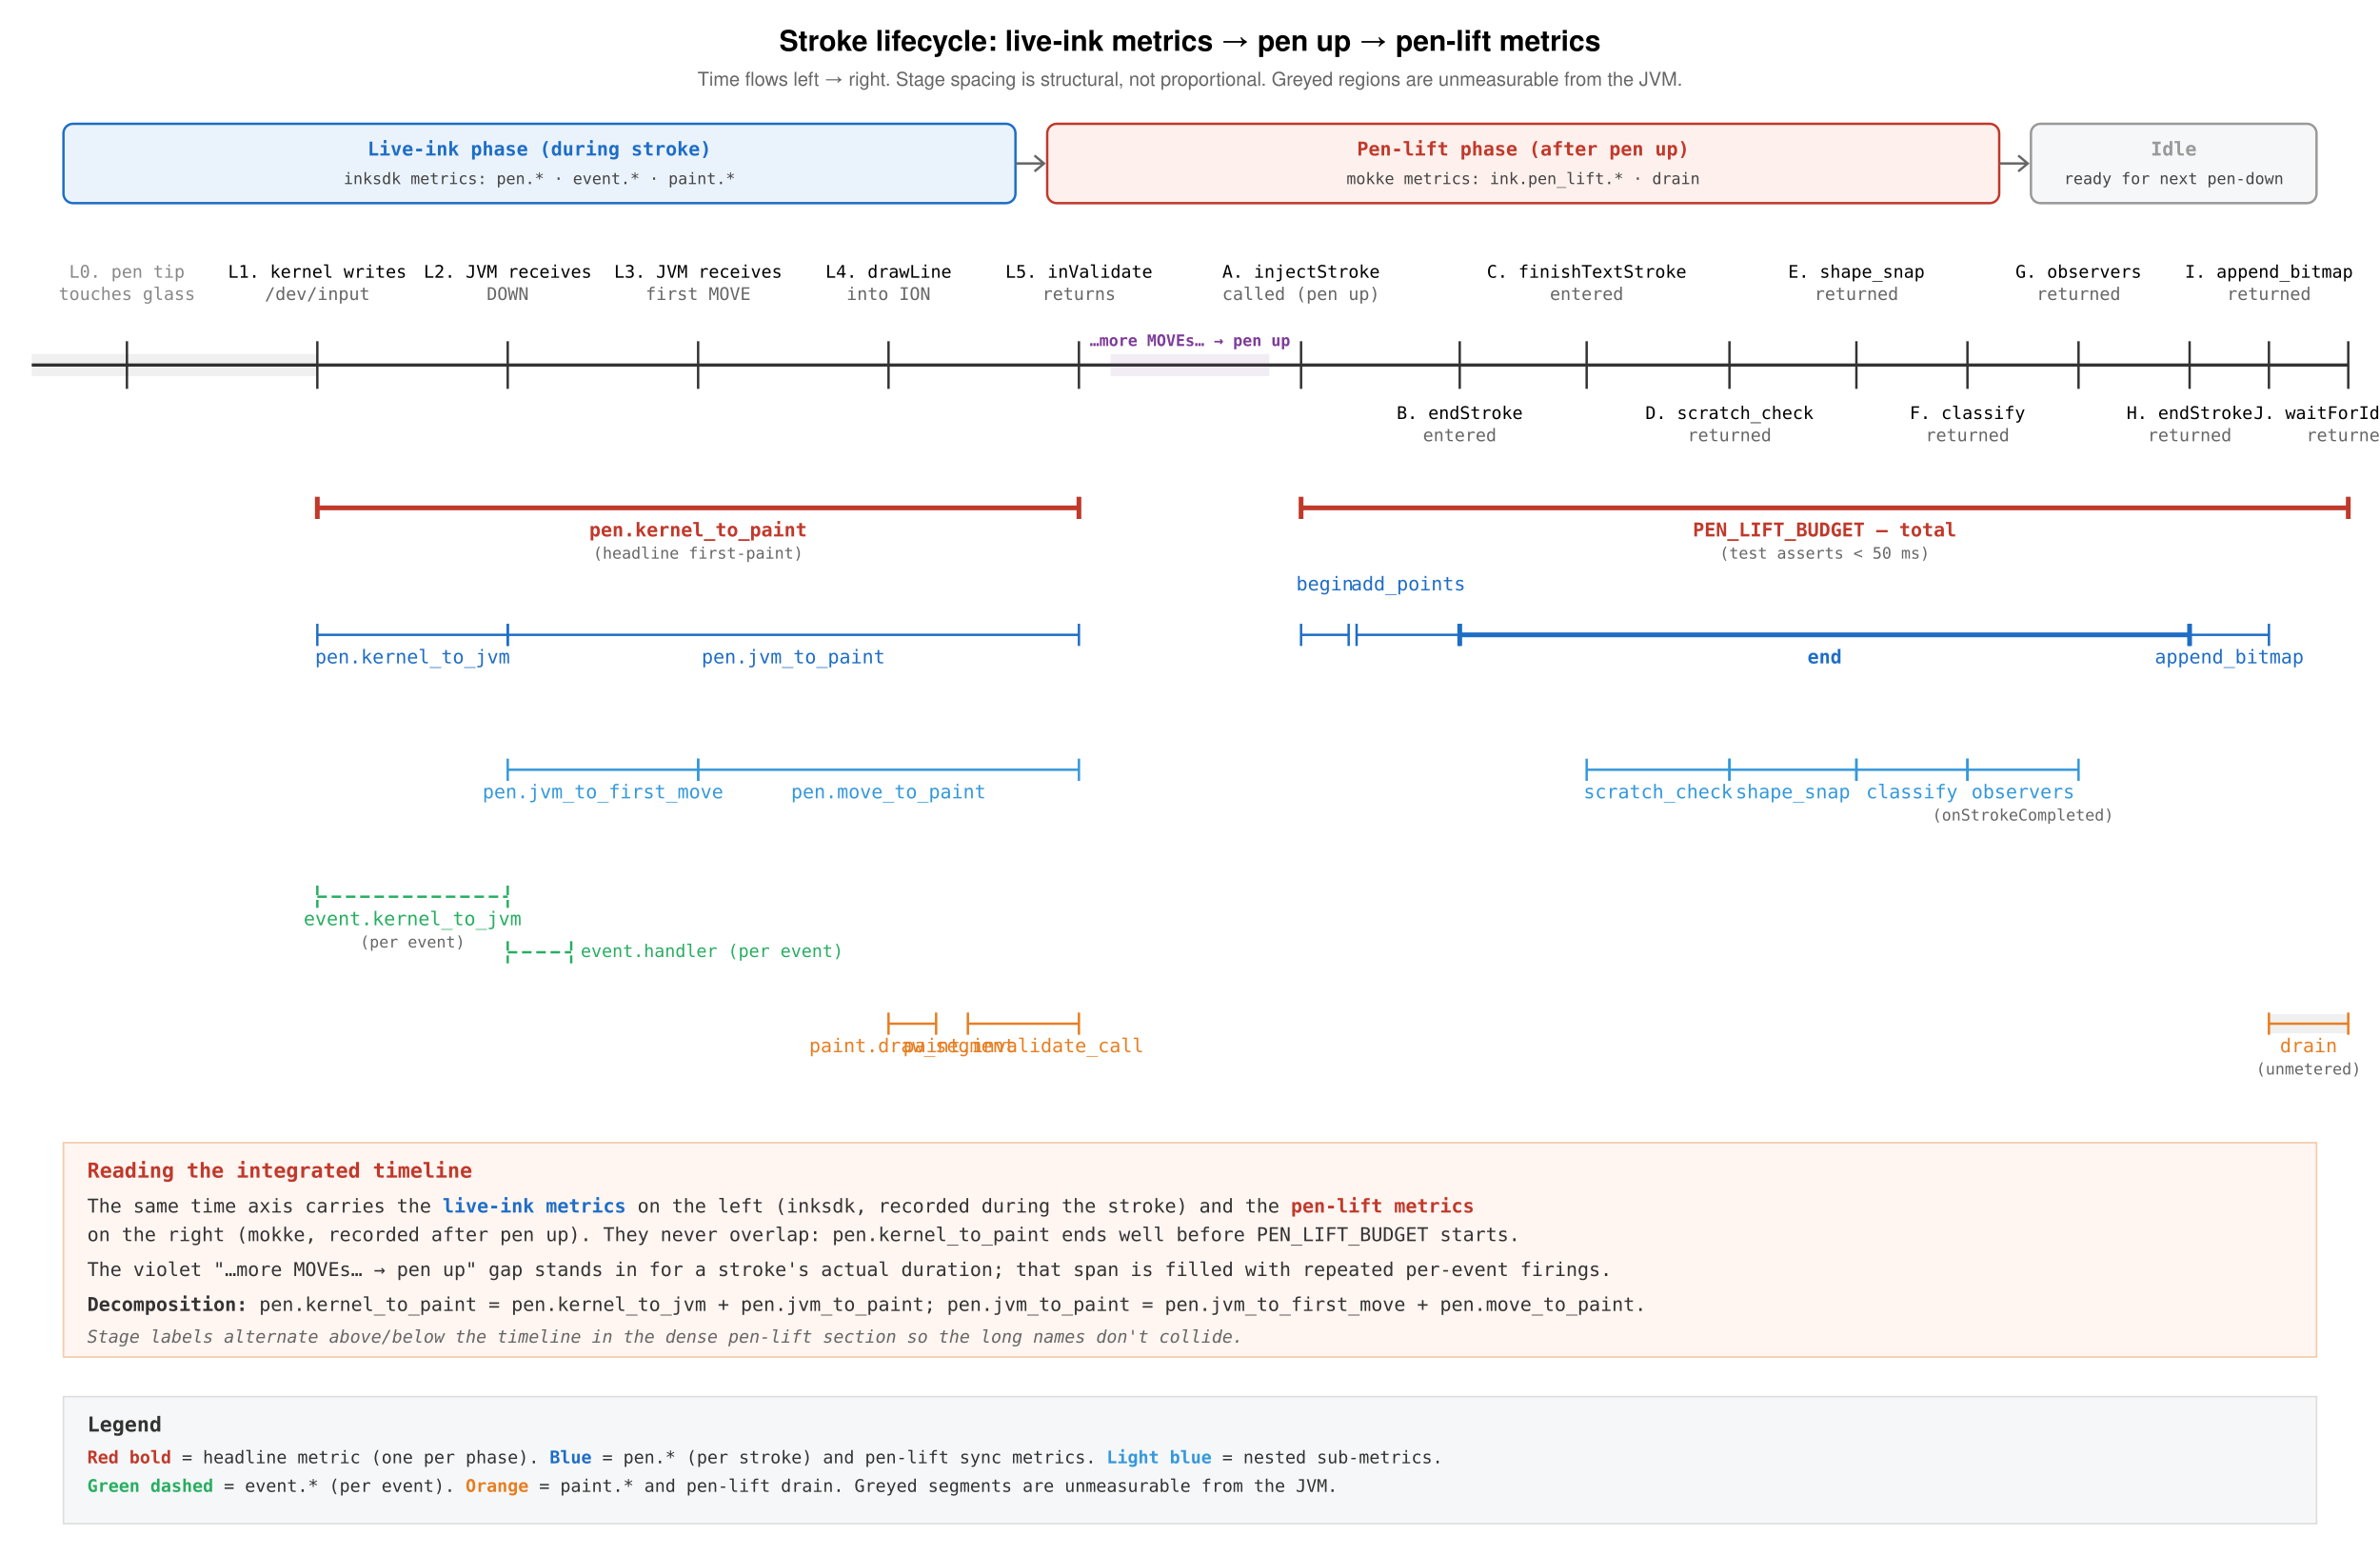
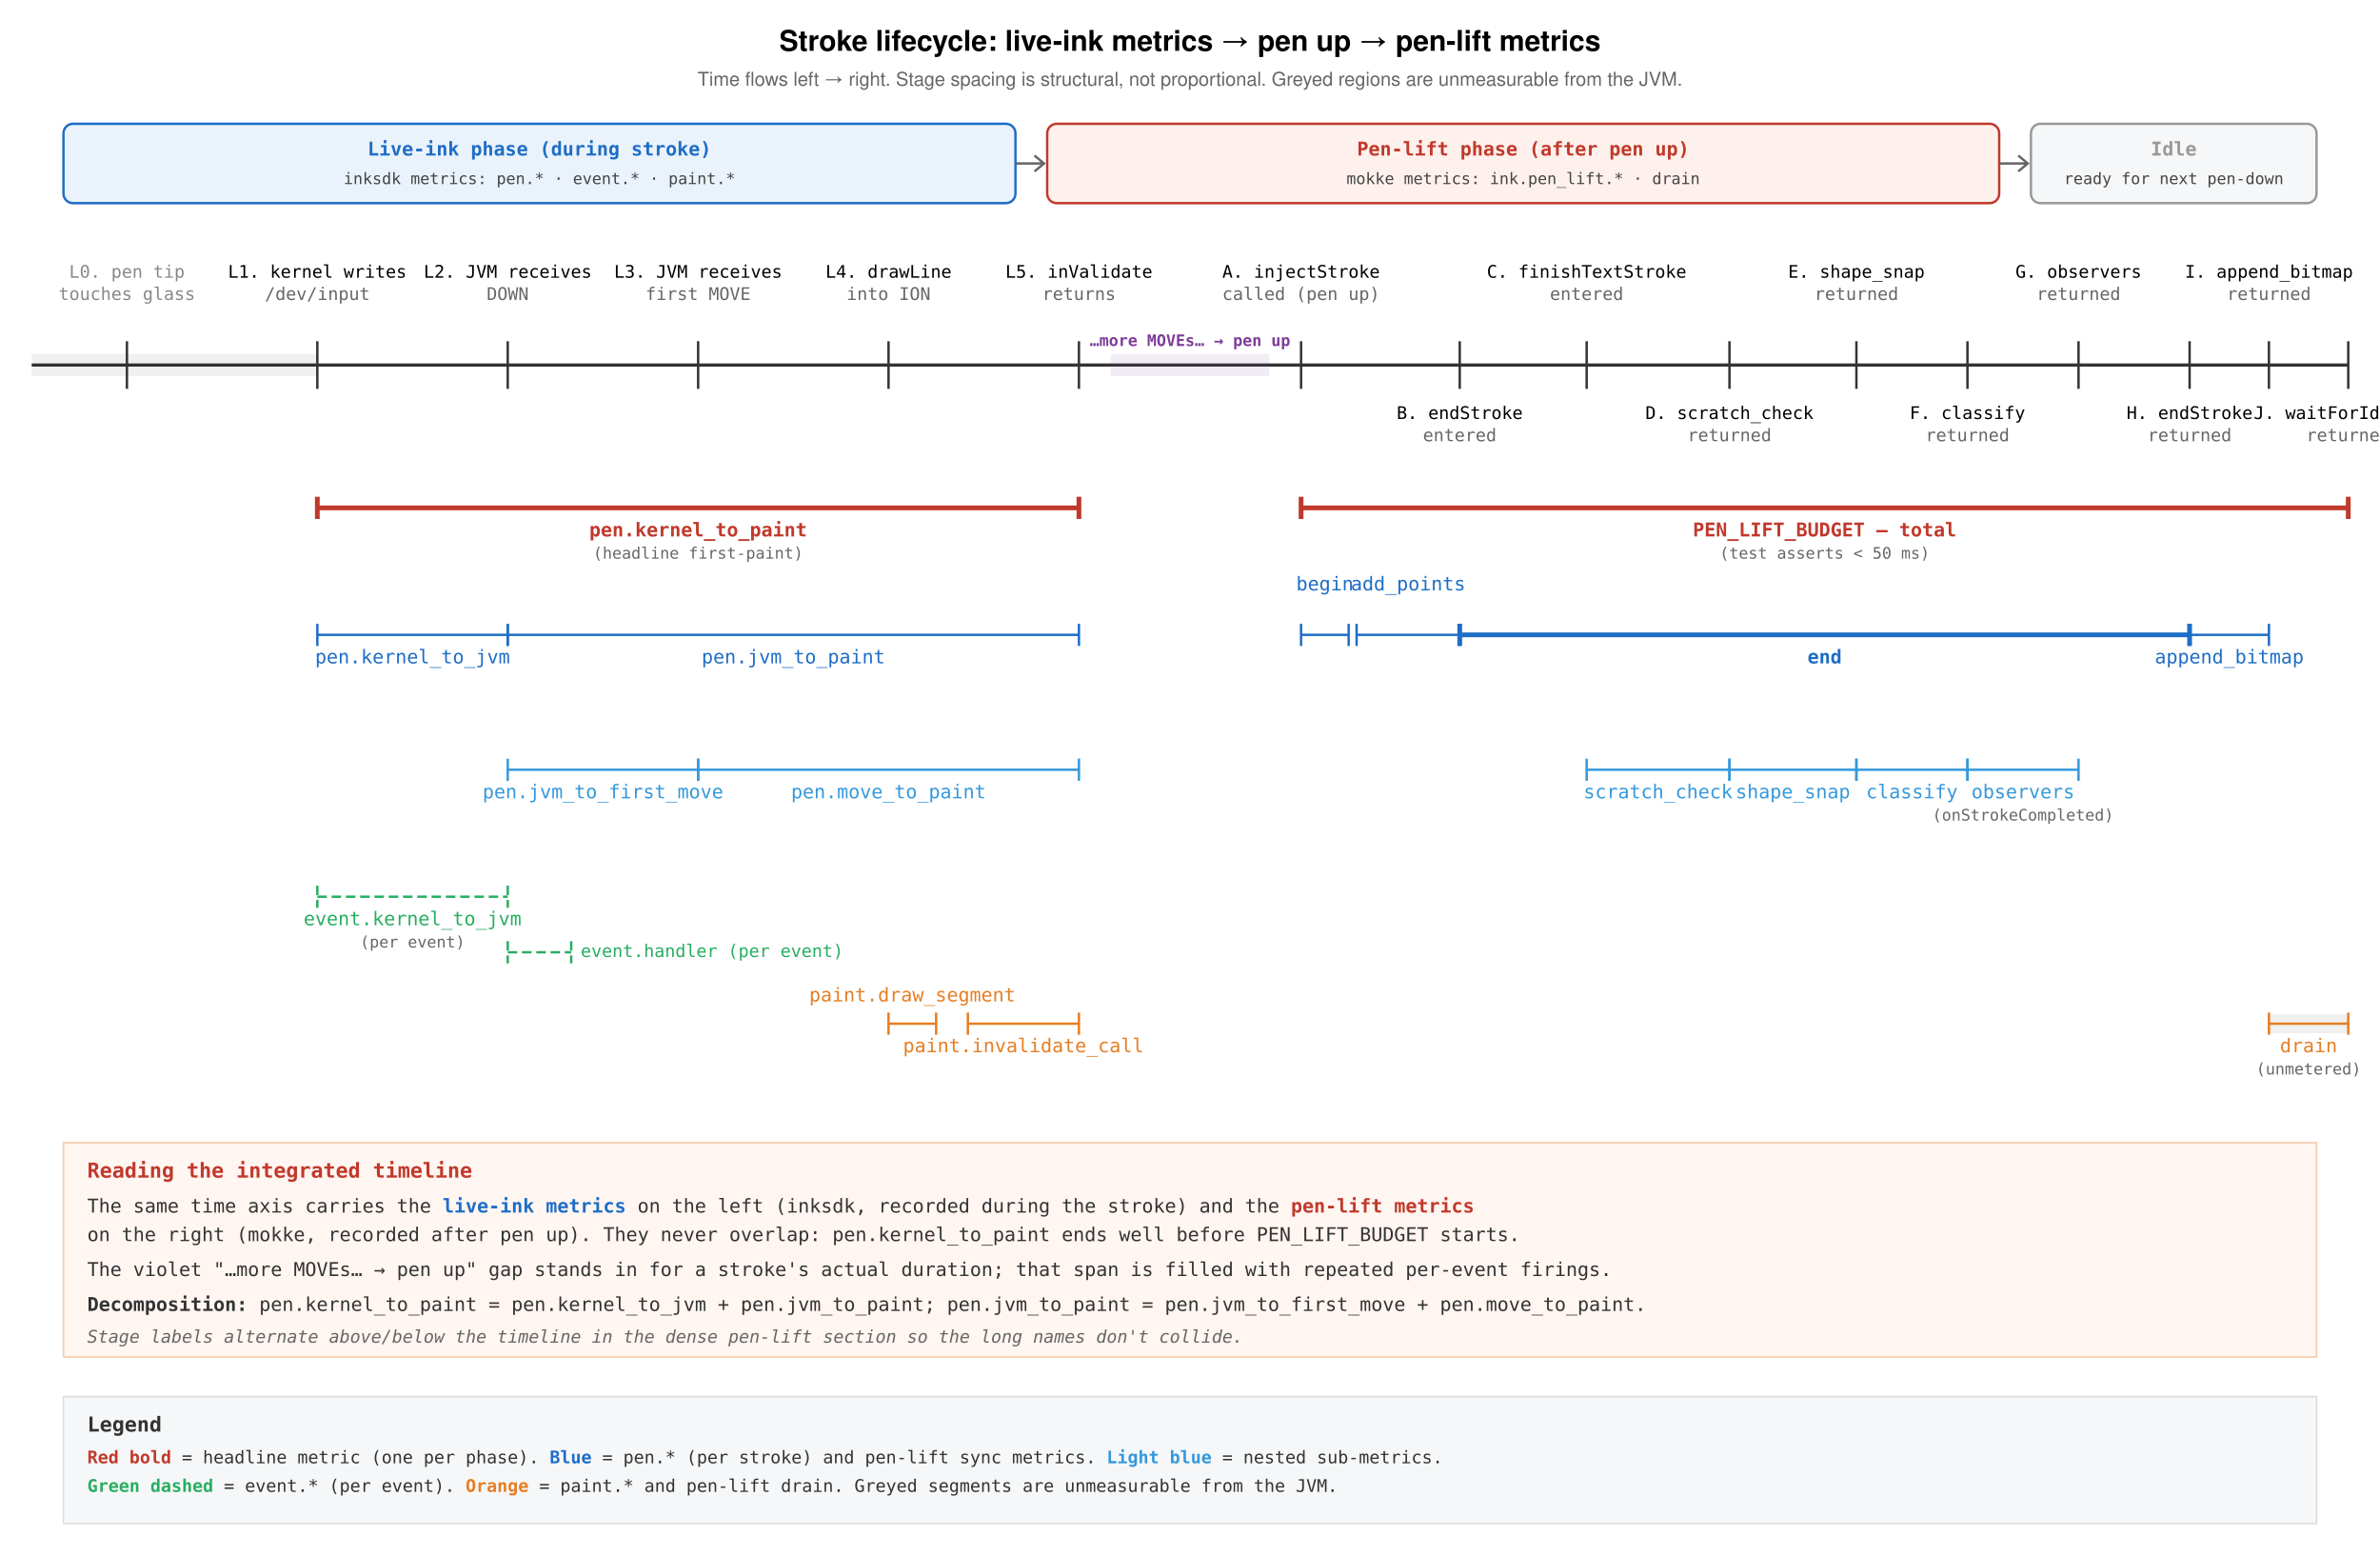
<svg xmlns="http://www.w3.org/2000/svg" viewBox="0 0 1500 980" font-family="ui-monospace, SFMono-Regular, Menlo, monospace" font-size="13">
  <text x="750.0" y="32" text-anchor="middle" font-size="18" font-weight="700" font-family="system-ui, Helvetica, sans-serif">Stroke lifecycle: live-ink metrics → pen up → pen-lift metrics</text>
  <text x="750.0" y="54" text-anchor="middle" font-size="12" fill="#666" font-family="system-ui, Helvetica, sans-serif">Time flows left → right. Stage spacing is structural, not proportional. Greyed regions are unmeasurable from the JVM.</text>
  <rect x="40" y="78" width="600" height="50" rx="6" ry="6" fill="#eaf3fc" stroke="#1e6dc6" stroke-width="1.5" />
  <text x="340.0" y="98" text-anchor="middle" font-size="12" font-weight="700" fill="#1e6dc6">Live-ink phase (during stroke)</text>
  <text x="340.0" y="116" text-anchor="middle" font-size="10" fill="#444">inksdk metrics: pen.* · event.* · paint.*</text>
  <rect x="660" y="78" width="600" height="50" rx="6" ry="6" fill="#fef0ec" stroke="#c0392b" stroke-width="1.5" />
  <text x="960.0" y="98" text-anchor="middle" font-size="12" font-weight="700" fill="#c0392b">Pen-lift phase (after pen up)</text>
  <text x="960.0" y="116" text-anchor="middle" font-size="10" fill="#444">mokke metrics: ink.pen_lift.* · drain</text>
  <rect x="1280" y="78" width="180" height="50" rx="6" ry="6" fill="#f6f7f8" stroke="#999" stroke-width="1.5" />
  <text x="1370.0" y="98" text-anchor="middle" font-size="12" font-weight="700" fill="#999">Idle</text>
  <text x="1370.0" y="116" text-anchor="middle" font-size="10" fill="#444">ready for next pen-down</text>
  <path d="M 640 103 l 18 0 m -6 -5 l 6 5 -6 5" stroke="#666" stroke-width="1.5" fill="none" />
  <path d="M 1260 103 l 18 0 m -6 -5 l 6 5 -6 5" stroke="#666" stroke-width="1.5" fill="none" />
  <g font-size="11" text-anchor="middle">
    <text x="80" y="175" fill="#888">L0. pen tip</text>
    <text x="80" y="189" fill="#888">touches glass</text>
    <text x="200" y="175">L1. kernel writes</text>
    <text x="200" y="189" fill="#666">/dev/input</text>
    <text x="320" y="175">L2. JVM receives</text>
    <text x="320" y="189" fill="#666">DOWN</text>
    <text x="440" y="175">L3. JVM receives</text>
    <text x="440" y="189" fill="#666">first MOVE</text>
    <text x="560" y="175">L4. drawLine</text>
    <text x="560" y="189" fill="#666">into ION</text>
    <text x="680" y="175">L5. inValidate</text>
    <text x="680" y="189" fill="#666">returns</text>
    <text x="820" y="175">A. injectStroke</text>
    <text x="820" y="189" fill="#666">called (pen up)</text>
    <text x="920" y="264">B. endStroke</text>
    <text x="920" y="278" fill="#666">entered</text>
    <text x="1000" y="175">C. finishTextStroke</text>
    <text x="1000" y="189" fill="#666">entered</text>
    <text x="1090" y="264">D. scratch_check</text>
    <text x="1090" y="278" fill="#666">returned</text>
    <text x="1170" y="175">E. shape_snap</text>
    <text x="1170" y="189" fill="#666">returned</text>
    <text x="1240" y="264">F. classify</text>
    <text x="1240" y="278" fill="#666">returned</text>
    <text x="1310" y="175">G. observers</text>
    <text x="1310" y="189" fill="#666">returned</text>
    <text x="1380" y="264">H. endStroke</text>
    <text x="1380" y="278" fill="#666">returned</text>
    <text x="1430" y="175">I. append_bitmap</text>
    <text x="1430" y="189" fill="#666">returned</text>
    <text x="1480" y="264">J. waitForIdleSync</text>
    <text x="1480" y="278" fill="#666">returned</text>
  </g>
  <g stroke="#333" stroke-width="1.5">
    <line x1="80" y1="215" x2="80" y2="245" />
    <line x1="200" y1="215" x2="200" y2="245" />
    <line x1="320" y1="215" x2="320" y2="245" />
    <line x1="440" y1="215" x2="440" y2="245" />
    <line x1="560" y1="215" x2="560" y2="245" />
    <line x1="680" y1="215" x2="680" y2="245" />
    <line x1="820" y1="215" x2="820" y2="245" />
    <line x1="920" y1="215" x2="920" y2="245" />
    <line x1="1000" y1="215" x2="1000" y2="245" />
    <line x1="1090" y1="215" x2="1090" y2="245" />
    <line x1="1170" y1="215" x2="1170" y2="245" />
    <line x1="1240" y1="215" x2="1240" y2="245" />
    <line x1="1310" y1="215" x2="1310" y2="245" />
    <line x1="1380" y1="215" x2="1380" y2="245" />
    <line x1="1430" y1="215" x2="1430" y2="245" />
    <line x1="1480" y1="215" x2="1480" y2="245" />
  </g>
  <line x1="20" y1="230" x2="1480" y2="230" stroke="#333" stroke-width="2" />
  <rect x="20" y="223" width="180" height="14" fill="#000" fill-opacity="0.06" />
  <rect x="700" y="223" width="100" height="14" fill="#7d3c98" fill-opacity="0.10" />
  <text x="750.0" y="218" text-anchor="middle" font-size="10" fill="#7d3c98" font-weight="700">…more MOVEs… → pen up</text>
  <g stroke="#c0392b" stroke-width="3" fill="none">
    <line x1="200" y1="320" x2="680" y2="320" />
    <line x1="200" y1="313" x2="200" y2="327" />
    <line x1="680" y1="313" x2="680" y2="327" />
  </g>
  <text x="440.0" y="338" text-anchor="middle" fill="#c0392b" font-size="12" font-weight="700">pen.kernel_to_paint</text>
  <text x="440.0" y="352" text-anchor="middle" fill="#666" font-size="10">(headline first-paint)</text>
  <g stroke="#c0392b" stroke-width="3" fill="none">
    <line x1="820" y1="320" x2="1480" y2="320" />
    <line x1="820" y1="313" x2="820" y2="327" />
    <line x1="1480" y1="313" x2="1480" y2="327" />
  </g>
  <text x="1150.0" y="338" text-anchor="middle" fill="#c0392b" font-size="12" font-weight="700">PEN_LIFT_BUDGET — total</text>
  <text x="1150.0" y="352" text-anchor="middle" fill="#666" font-size="10">(test asserts &lt; 50 ms)</text>
  <g stroke="#1e6dc6" stroke-width="1.5" fill="none">
    <line x1="200" y1="400" x2="320" y2="400" />
    <line x1="200" y1="393" x2="200" y2="407" />
    <line x1="320" y1="393" x2="320" y2="407" />
  </g>
  <text x="260.0" y="418" text-anchor="middle" fill="#1e6dc6" font-size="12" font-weight="400">pen.kernel_to_jvm</text>
  <g stroke="#1e6dc6" stroke-width="1.5" fill="none">
    <line x1="320" y1="400" x2="680" y2="400" />
    <line x1="320" y1="393" x2="320" y2="407" />
    <line x1="680" y1="393" x2="680" y2="407" />
  </g>
  <text x="500.0" y="418" text-anchor="middle" fill="#1e6dc6" font-size="12" font-weight="400">pen.jvm_to_paint</text>
  <g stroke="#1e6dc6" stroke-width="1.5" fill="none">
    <line x1="820" y1="400" x2="850" y2="400" />
    <line x1="820" y1="393" x2="820" y2="407" />
    <line x1="850" y1="393" x2="850" y2="407" />
  </g>
  <text x="835.0" y="372" text-anchor="middle" fill="#1e6dc6" font-size="12" font-weight="400">begin</text>
  <g stroke="#1e6dc6" stroke-width="1.5" fill="none">
    <line x1="855" y1="400" x2="920" y2="400" />
    <line x1="855" y1="393" x2="855" y2="407" />
    <line x1="920" y1="393" x2="920" y2="407" />
  </g>
  <text x="887.5" y="372" text-anchor="middle" fill="#1e6dc6" font-size="12" font-weight="400">add_points</text>
  <g stroke="#1e6dc6" stroke-width="3" fill="none">
    <line x1="920" y1="400" x2="1380" y2="400" />
    <line x1="920" y1="393" x2="920" y2="407" />
    <line x1="1380" y1="393" x2="1380" y2="407" />
  </g>
  <text x="1150.0" y="418" text-anchor="middle" fill="#1e6dc6" font-size="12" font-weight="700">end</text>
  <g stroke="#1e6dc6" stroke-width="1.5" fill="none">
    <line x1="1380" y1="400" x2="1430" y2="400" />
    <line x1="1380" y1="393" x2="1380" y2="407" />
    <line x1="1430" y1="393" x2="1430" y2="407" />
  </g>
  <text x="1405.0" y="418" text-anchor="middle" fill="#1e6dc6" font-size="12" font-weight="400">append_bitmap</text>
  <g stroke="#3498db" stroke-width="1.5" fill="none">
    <line x1="320" y1="485" x2="440" y2="485" />
    <line x1="320" y1="478" x2="320" y2="492" />
    <line x1="440" y1="478" x2="440" y2="492" />
  </g>
  <text x="380.0" y="503" text-anchor="middle" fill="#3498db" font-size="12" font-weight="400">pen.jvm_to_first_move</text>
  <g stroke="#3498db" stroke-width="1.5" fill="none">
    <line x1="440" y1="485" x2="680" y2="485" />
    <line x1="440" y1="478" x2="440" y2="492" />
    <line x1="680" y1="478" x2="680" y2="492" />
  </g>
  <text x="560.0" y="503" text-anchor="middle" fill="#3498db" font-size="12" font-weight="400">pen.move_to_paint</text>
  <g stroke="#3498db" stroke-width="1.5" fill="none">
    <line x1="1000" y1="485" x2="1090" y2="485" />
    <line x1="1000" y1="478" x2="1000" y2="492" />
    <line x1="1090" y1="478" x2="1090" y2="492" />
  </g>
  <text x="1045.0" y="503" text-anchor="middle" fill="#3498db" font-size="12" font-weight="400">scratch_check</text>
  <g stroke="#3498db" stroke-width="1.5" fill="none">
    <line x1="1090" y1="485" x2="1170" y2="485" />
    <line x1="1090" y1="478" x2="1090" y2="492" />
    <line x1="1170" y1="478" x2="1170" y2="492" />
  </g>
  <text x="1130.0" y="503" text-anchor="middle" fill="#3498db" font-size="12" font-weight="400">shape_snap</text>
  <g stroke="#3498db" stroke-width="1.5" fill="none">
    <line x1="1170" y1="485" x2="1240" y2="485" />
    <line x1="1170" y1="478" x2="1170" y2="492" />
    <line x1="1240" y1="478" x2="1240" y2="492" />
  </g>
  <text x="1205.0" y="503" text-anchor="middle" fill="#3498db" font-size="12" font-weight="400">classify</text>
  <g stroke="#3498db" stroke-width="1.5" fill="none">
    <line x1="1240" y1="485" x2="1310" y2="485" />
    <line x1="1240" y1="478" x2="1240" y2="492" />
    <line x1="1310" y1="478" x2="1310" y2="492" />
  </g>
  <text x="1275.0" y="503" text-anchor="middle" fill="#3498db" font-size="12" font-weight="400">observers</text>
  <text x="1275.0" y="517" text-anchor="middle" fill="#666" font-size="10">(onStrokeCompleted)</text>
  <g stroke="#27ae60" stroke-width="1.5" fill="none" stroke-dasharray="6 3">
    <line x1="200" y1="565" x2="320" y2="565" />
    <line x1="200" y1="558" x2="200" y2="572" />
    <line x1="320" y1="558" x2="320" y2="572" />
  </g>
  <text x="260.0" y="583" text-anchor="middle" fill="#27ae60" font-size="12" font-weight="400">event.kernel_to_jvm</text>
  <text x="260.0" y="597" text-anchor="middle" fill="#666" font-size="10">(per event)</text>
  <g stroke="#27ae60" stroke-width="1.5" fill="none" stroke-dasharray="6 3">
    <line x1="320" y1="600" x2="360" y2="600" />
    <line x1="320" y1="593" x2="320" y2="607" />
    <line x1="360" y1="593" x2="360" y2="607" />
  </g>
  <text x="366" y="603" fill="#27ae60" font-size="11" font-weight="400">event.handler  (per event)</text>
  <g stroke="#e67e22" stroke-width="1.5" fill="none">
    <line x1="560" y1="645" x2="590" y2="645" />
    <line x1="560" y1="638" x2="560" y2="652" />
    <line x1="590" y1="638" x2="590" y2="652" />
  </g>
-   <text x="575.0" y="663" text-anchor="middle" fill="#e67e22" font-size="12" font-weight="400">paint.draw_segment</text>
+   <text x="575.0" y="631" text-anchor="middle" fill="#e67e22" font-size="12" font-weight="400">paint.draw_segment</text>
  <g stroke="#e67e22" stroke-width="1.5" fill="none">
    <line x1="610" y1="645" x2="680" y2="645" />
    <line x1="610" y1="638" x2="610" y2="652" />
    <line x1="680" y1="638" x2="680" y2="652" />
  </g>
  <text x="645.0" y="663" text-anchor="middle" fill="#e67e22" font-size="12" font-weight="400">paint.invalidate_call</text>
  <rect x="1430" y="639" width="50" height="12" fill="#000" fill-opacity="0.06" />
  <g stroke="#e67e22" stroke-width="1.5" fill="none">
    <line x1="1430" y1="645" x2="1480" y2="645" />
    <line x1="1430" y1="638" x2="1430" y2="652" />
    <line x1="1480" y1="638" x2="1480" y2="652" />
  </g>
  <text x="1455.0" y="663" text-anchor="middle" fill="#e67e22" font-size="12" font-weight="400">drain</text>
  <text x="1455.0" y="677" text-anchor="middle" fill="#666" font-size="10">(unmetered)</text>
  <rect x="40" y="720" width="1420" height="135" fill="#fff5f1" stroke="#f4caaa" />
  <text x="55" y="742" font-size="13" font-weight="700" fill="#c0392b">Reading the integrated timeline</text>
  <text x="55" y="764" font-size="12" fill="#333">The same time axis carries the <tspan fill="#1e6dc6" font-weight="700">live-ink metrics</tspan> on the left (inksdk, recorded during the stroke) and the <tspan fill="#c0392b" font-weight="700">pen-lift metrics</tspan>
  </text>
  <text x="55" y="782" font-size="12" fill="#333">on the right (mokke, recorded after pen up). They never overlap: <tspan font-family="ui-monospace,Menlo,monospace">pen.kernel_to_paint</tspan> ends well before <tspan font-family="ui-monospace,Menlo,monospace">PEN_LIFT_BUDGET</tspan> starts.</text>
  <text x="55" y="804" font-size="12" fill="#333">The violet "…more MOVEs… → pen up" gap stands in for a stroke's actual duration; that span is filled with repeated per-event firings.</text>
  <text x="55" y="826" font-size="12" fill="#333">
    <tspan font-weight="700">Decomposition:</tspan> pen.kernel_to_paint = pen.kernel_to_jvm + pen.jvm_to_paint;  pen.jvm_to_paint = pen.jvm_to_first_move + pen.move_to_paint.</text>
  <text x="55" y="846" font-size="11" fill="#666" font-style="italic">Stage labels alternate above/below the timeline in the dense pen-lift section so the long names don't collide.</text>
  <rect x="40" y="880" width="1420" height="80" fill="#f6f7f8" stroke="#ddd" />
  <text x="55" y="902" font-size="13" font-weight="700" fill="#333">Legend</text>
  <text x="55" y="922" font-size="11" fill="#333">
    <tspan font-weight="700" fill="#c0392b">Red bold</tspan> = headline metric (one per phase). <tspan font-weight="700" fill="#1e6dc6">Blue</tspan> = pen.* (per stroke) and pen-lift sync metrics. <tspan font-weight="700" fill="#3498db">Light blue</tspan> = nested sub-metrics.</text>
  <text x="55" y="940" font-size="11" fill="#333">
    <tspan font-weight="700" fill="#27ae60">Green dashed</tspan> = event.* (per event). <tspan font-weight="700" fill="#e67e22">Orange</tspan> = paint.* and pen-lift drain. Greyed segments are unmeasurable from the JVM.</text>
</svg>
